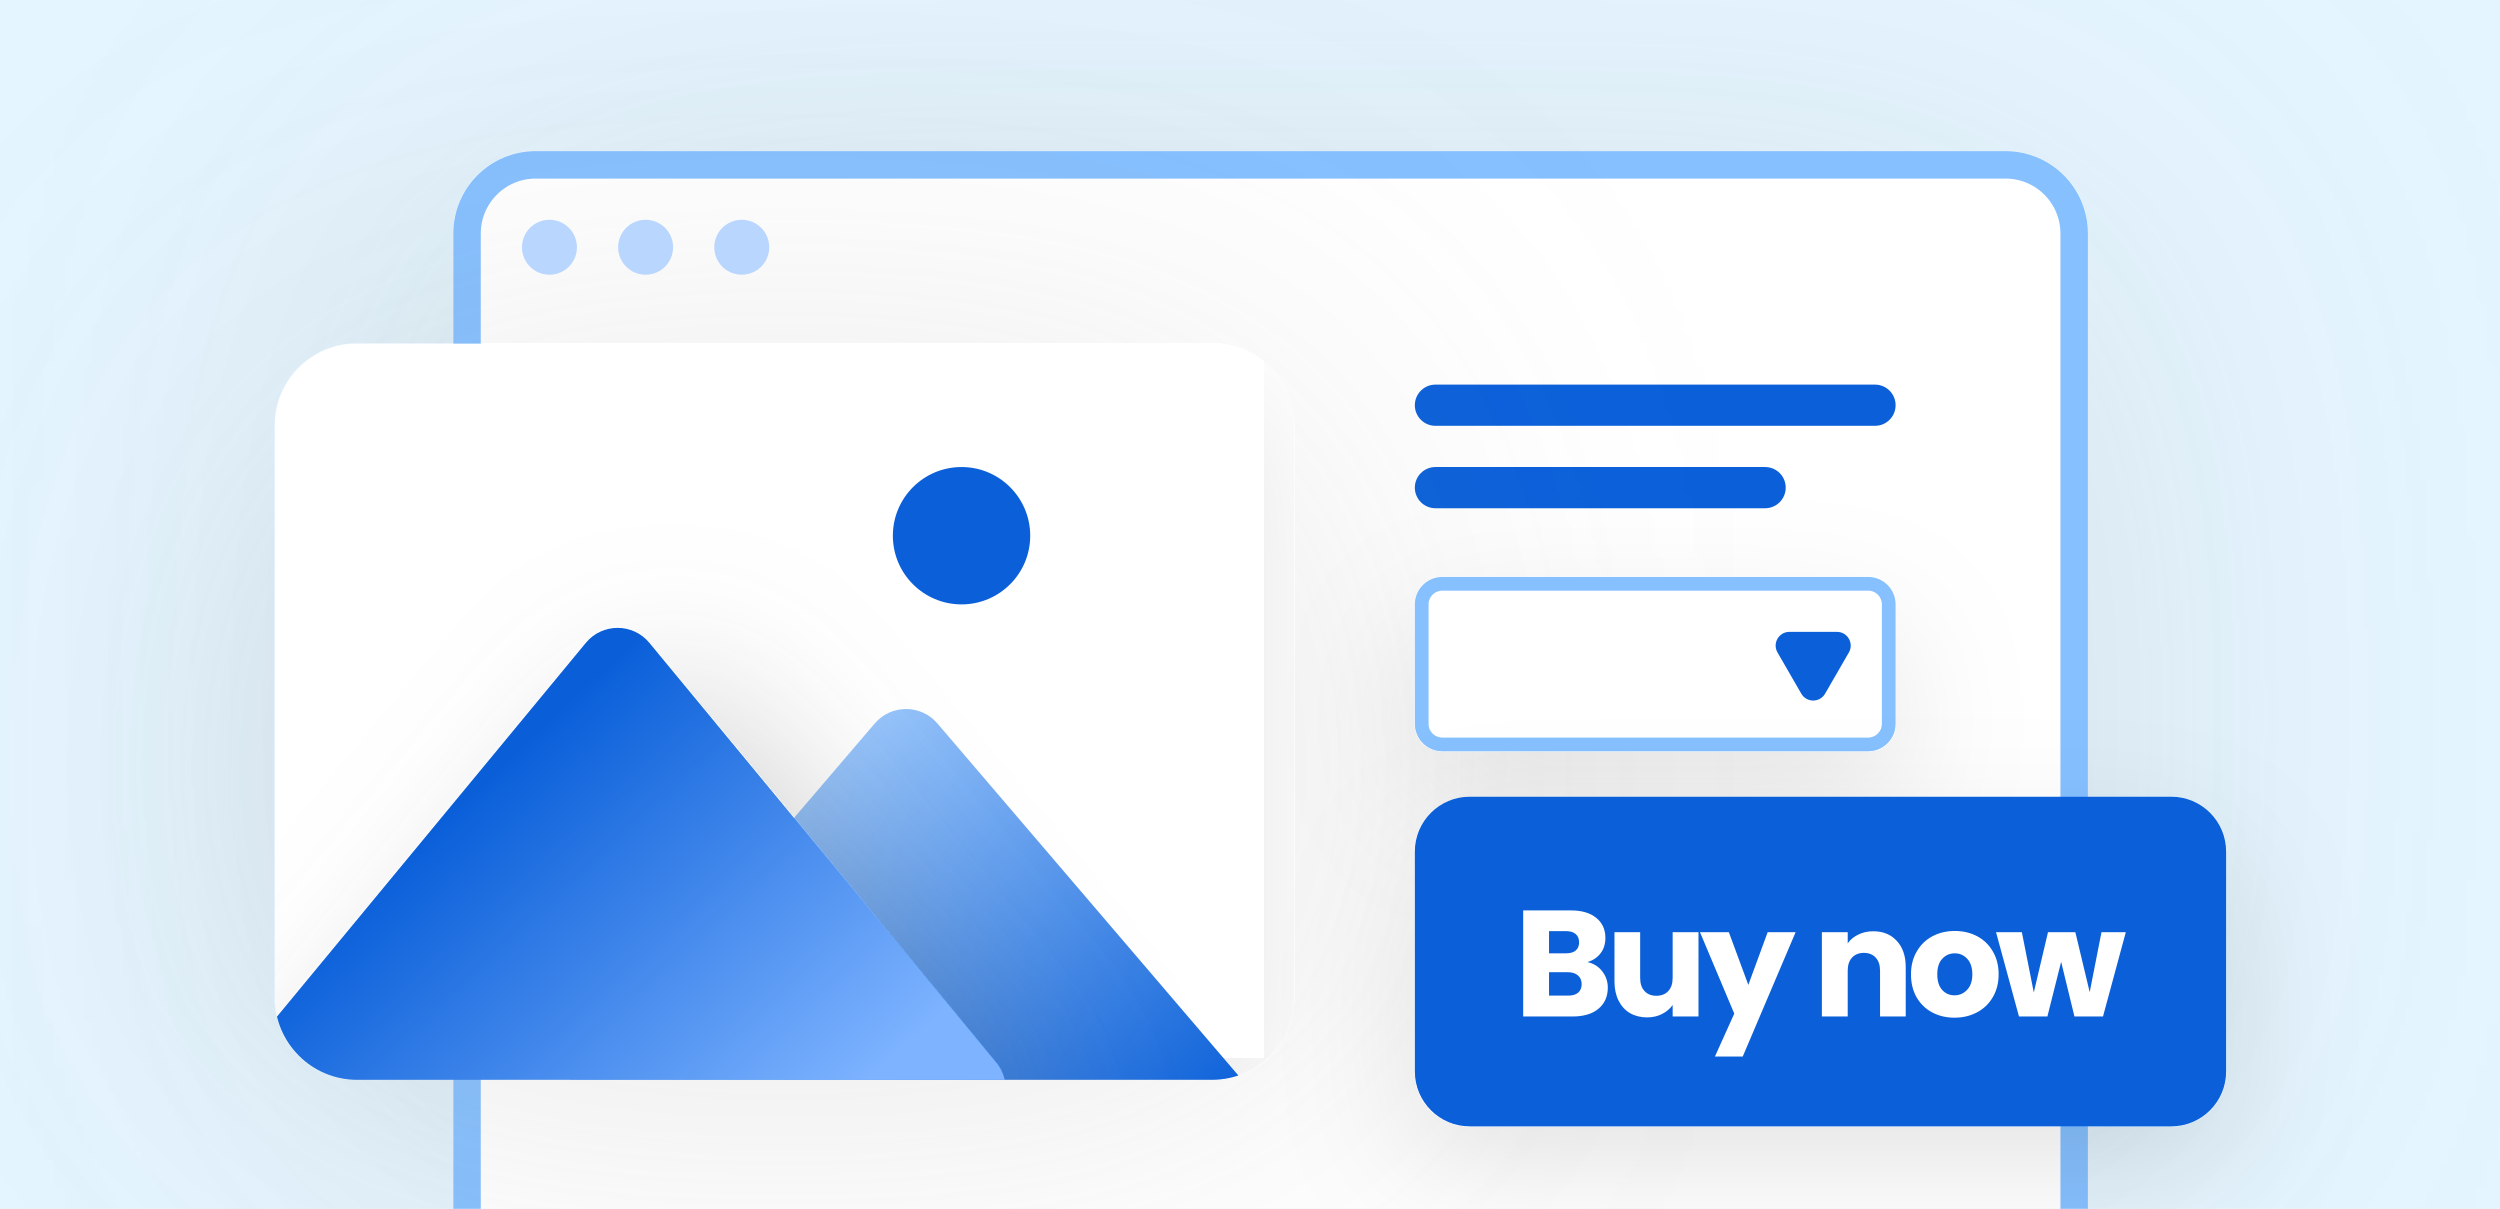
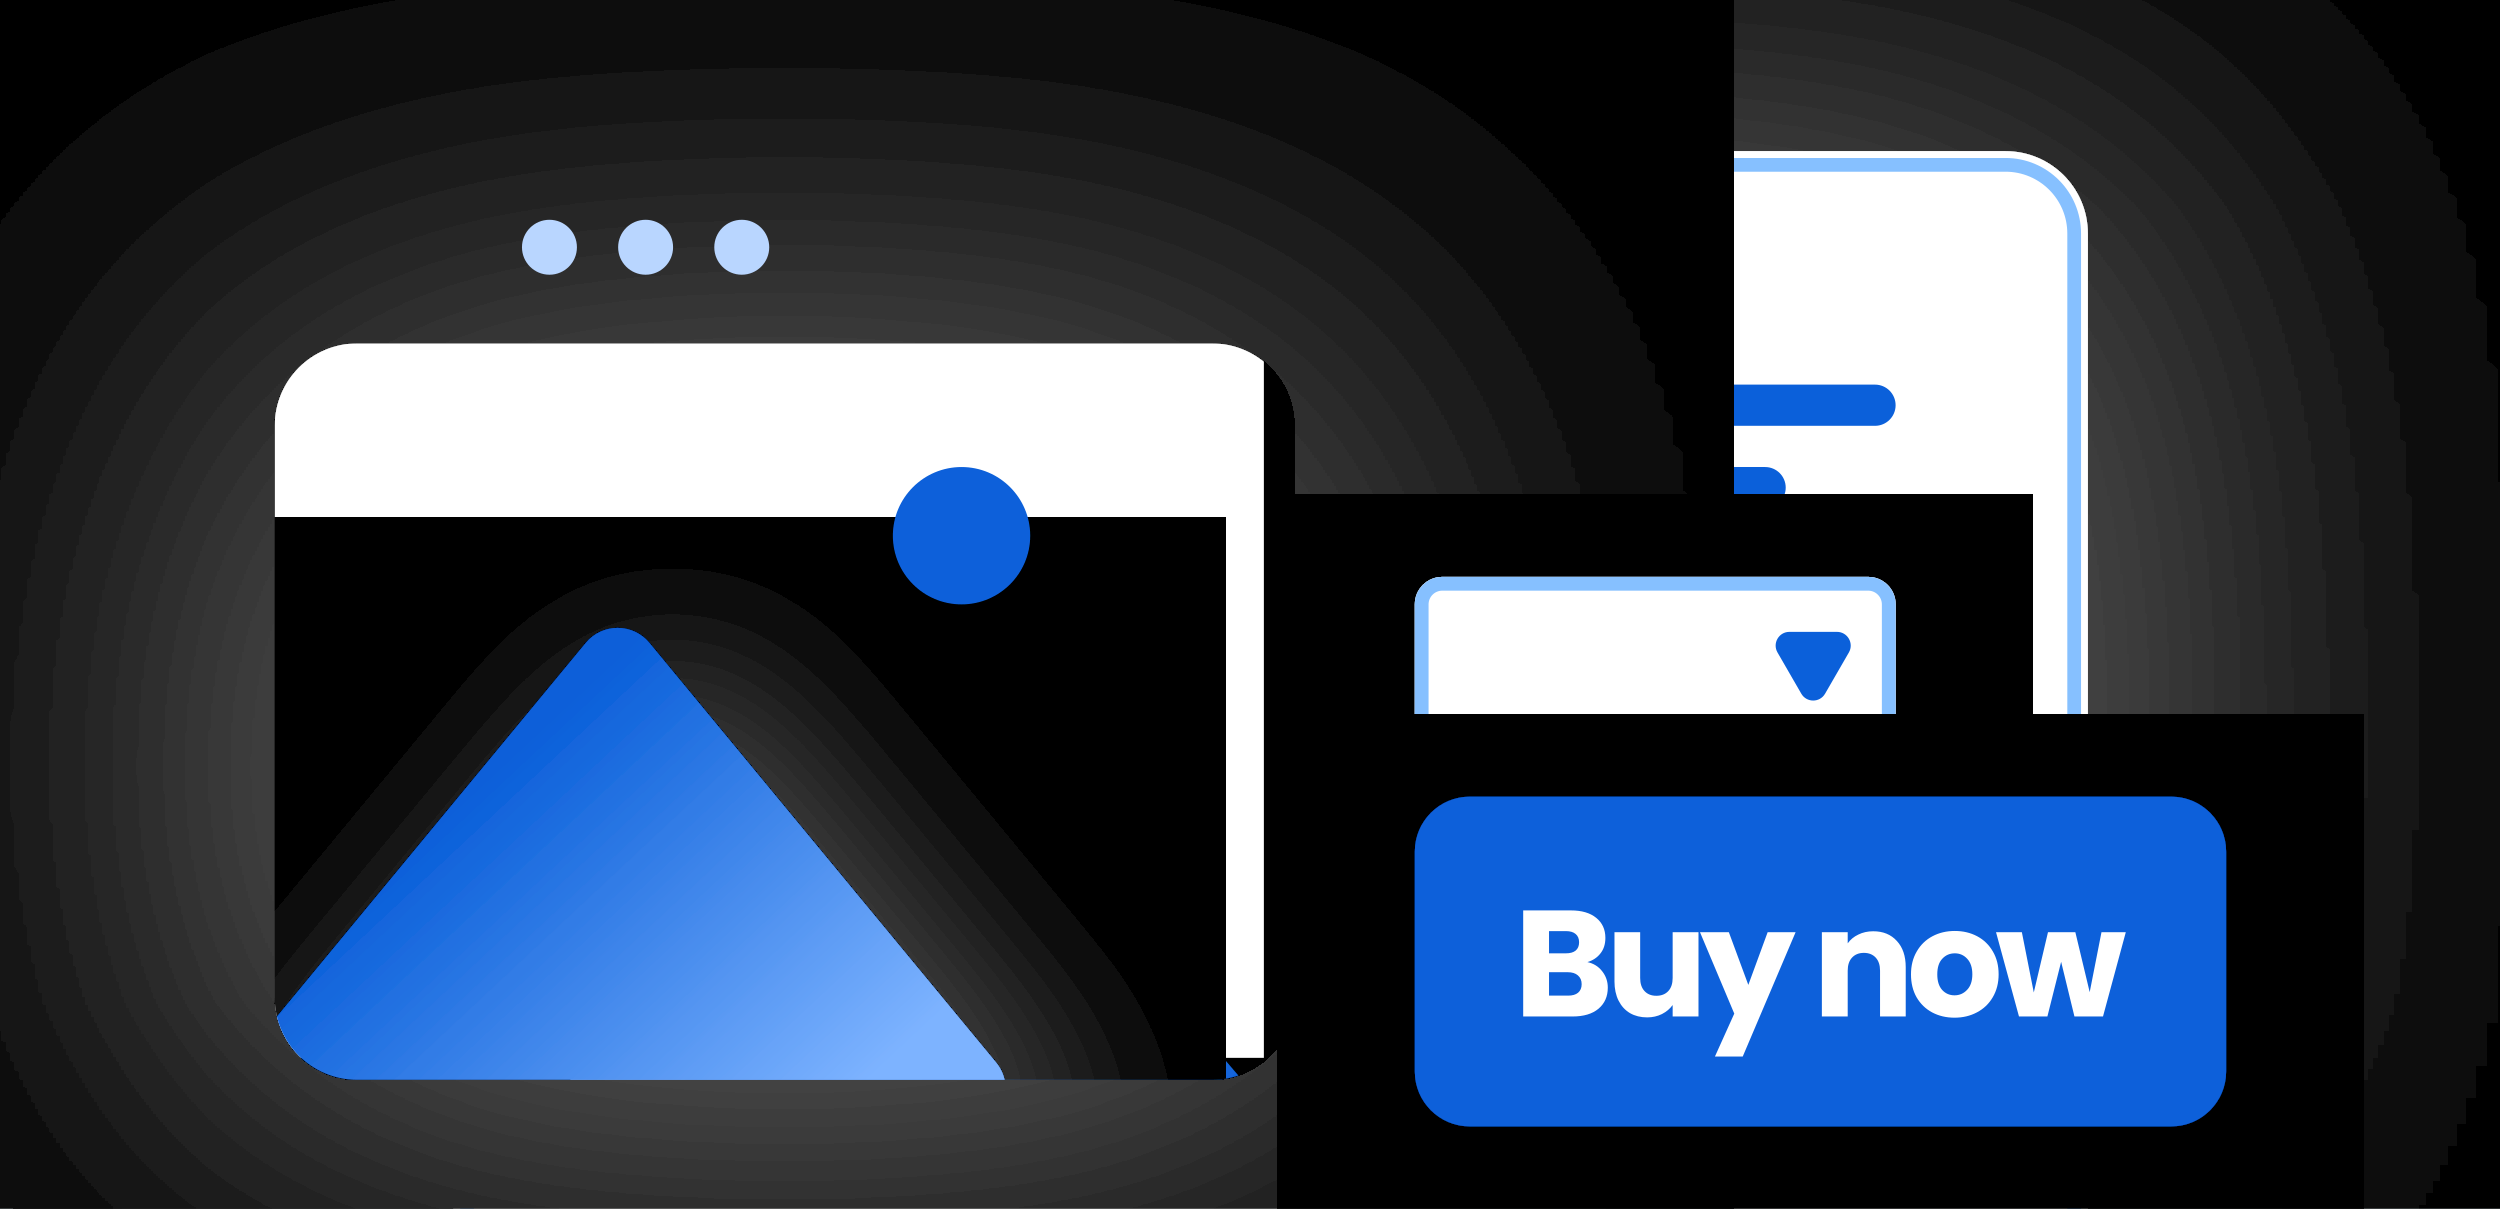
<svg xmlns="http://www.w3.org/2000/svg" width="182" height="88" viewBox="0 0 182 88" fill="none">
  <g clip-path="url(#clip0_561_4471)">
    <rect width="182" height="88" fill="#E5F5FF" />
    <g filter="url(#filter0_d_561_4471)">
      <rect x="33" y="11" width="119" height="95.919" rx="6" fill="white" />
-       <rect x="34" y="12" width="117" height="93.919" rx="5" stroke="#86C0FF" stroke-width="2" />
+       <rect x="34" y="12" width="117" height="93.919" rx="5" stroke="#86C0FF" strokeWidth="2" />
    </g>
    <rect x="103" y="34" width="27" height="3" rx="1.5" fill="#0B60DA" />
    <rect x="103" y="28" width="35" height="3" rx="1.5" fill="#0B60DA" />
    <g filter="url(#filter1_d_561_4471)">
      <g clip-path="url(#clip1_561_4471)">
        <g filter="url(#filter2_d_561_4471)">
          <rect x="20" y="25" width="72" height="52" fill="white" />
        </g>
        <path d="M63.682 52.667C64.879 51.267 67.045 51.267 68.242 52.667L95.073 84.05C96.737 85.997 95.353 89 92.792 89H39.132C36.57 89 35.187 85.997 36.851 84.05L63.682 52.667Z" fill="url(#paint0_linear_561_4471)" />
        <g filter="url(#filter3_d_561_4471)">
          <path d="M42.649 46.798C43.849 45.346 46.075 45.346 47.274 46.798L72.513 77.339C74.13 79.295 72.739 82.25 70.201 82.25H19.723C17.185 82.25 15.794 79.295 17.41 77.339L42.649 46.798Z" fill="url(#paint1_linear_561_4471)" />
        </g>
        <circle cx="70" cy="39" r="5" fill="#0B60DA" />
      </g>
    </g>
    <circle cx="40" cy="18" r="2" fill="#B9D6FF" />
    <circle cx="47" cy="18" r="2" fill="#B9D6FF" />
    <circle cx="54" cy="18" r="2" fill="#B9D6FF" />
    <g filter="url(#filter4_d_561_4471)">
      <rect x="103" y="42" width="35" height="12.695" rx="2" fill="white" />
      <rect x="103.5" y="42.5" width="34" height="11.695" rx="1.5" stroke="#86C0FF" />
    </g>
    <path d="M132.866 50.5C132.481 51.167 131.519 51.167 131.134 50.5L129.402 47.5C129.017 46.833 129.498 46 130.268 46L133.732 46C134.502 46 134.983 46.833 134.598 47.5L132.866 50.5Z" fill="#0B60DA" />
    <g filter="url(#filter5_d_561_4471)">
      <rect x="103" y="58" width="59.062" height="24" rx="4" fill="#0B60DA" />
    </g>
    <path d="M115.563 70.04C116.01 70.135 116.369 70.359 116.641 70.711C116.912 71.056 117.048 71.452 117.048 71.899C117.048 72.544 116.82 73.058 116.366 73.439C115.918 73.813 115.291 74 114.485 74H110.888V66.278H114.364C115.148 66.278 115.761 66.458 116.201 66.817C116.648 67.176 116.872 67.664 116.872 68.28C116.872 68.735 116.751 69.112 116.509 69.413C116.274 69.714 115.959 69.923 115.563 70.04ZM112.769 69.402H114.001C114.309 69.402 114.543 69.336 114.705 69.204C114.873 69.065 114.958 68.863 114.958 68.599C114.958 68.335 114.873 68.133 114.705 67.994C114.543 67.855 114.309 67.785 114.001 67.785H112.769V69.402ZM114.155 72.482C114.47 72.482 114.712 72.412 114.881 72.273C115.057 72.126 115.145 71.917 115.145 71.646C115.145 71.375 115.053 71.162 114.87 71.008C114.694 70.854 114.448 70.777 114.133 70.777H112.769V72.482H114.155ZM123.65 67.862V74H121.769V73.164C121.578 73.435 121.318 73.655 120.988 73.824C120.665 73.985 120.306 74.066 119.91 74.066C119.44 74.066 119.026 73.963 118.667 73.758C118.307 73.545 118.029 73.241 117.831 72.845C117.633 72.449 117.534 71.983 117.534 71.448V67.862H119.404V71.195C119.404 71.606 119.51 71.925 119.723 72.152C119.935 72.379 120.221 72.493 120.581 72.493C120.947 72.493 121.237 72.379 121.45 72.152C121.662 71.925 121.769 71.606 121.769 71.195V67.862H123.65ZM130.721 67.862L126.871 76.915H124.847L126.255 73.791L123.758 67.862H125.859L127.278 71.701L128.686 67.862H130.721ZM136.372 67.796C137.091 67.796 137.663 68.031 138.088 68.5C138.521 68.962 138.737 69.6 138.737 70.414V74H136.867V70.667C136.867 70.256 136.761 69.937 136.548 69.71C136.335 69.483 136.049 69.369 135.69 69.369C135.331 69.369 135.045 69.483 134.832 69.71C134.619 69.937 134.513 70.256 134.513 70.667V74H132.632V67.862H134.513V68.676C134.704 68.405 134.96 68.192 135.283 68.038C135.606 67.877 135.969 67.796 136.372 67.796ZM142.288 74.088C141.687 74.088 141.144 73.96 140.66 73.703C140.183 73.446 139.806 73.08 139.527 72.603C139.256 72.126 139.12 71.569 139.12 70.931C139.12 70.3 139.259 69.747 139.538 69.27C139.817 68.786 140.198 68.416 140.682 68.159C141.166 67.902 141.709 67.774 142.31 67.774C142.911 67.774 143.454 67.902 143.938 68.159C144.422 68.416 144.803 68.786 145.082 69.27C145.361 69.747 145.5 70.3 145.5 70.931C145.5 71.562 145.357 72.119 145.071 72.603C144.792 73.08 144.407 73.446 143.916 73.703C143.432 73.96 142.889 74.088 142.288 74.088ZM142.288 72.46C142.647 72.46 142.952 72.328 143.201 72.064C143.458 71.8 143.586 71.422 143.586 70.931C143.586 70.44 143.461 70.062 143.212 69.798C142.97 69.534 142.669 69.402 142.31 69.402C141.943 69.402 141.639 69.534 141.397 69.798C141.155 70.055 141.034 70.432 141.034 70.931C141.034 71.422 141.151 71.8 141.386 72.064C141.628 72.328 141.929 72.46 142.288 72.46ZM154.759 67.862L153.098 74H151.019L150.051 70.018L149.05 74H146.982L145.31 67.862H147.191L148.06 72.251L149.094 67.862H151.085L152.13 72.229L152.988 67.862H154.759Z" fill="white" />
  </g>
  <defs>
-     <filter id="filter0_d_561_4471" x="1" y="-17" width="183" height="159.92" filterUnits="userSpaceOnUse" color-interpolation-filters="sRGB">
-       <feFlood flood-opacity="0" result="BackgroundImageFix" />
+     <filter id="filter0_d_561_4471" x="1" y="-17" width="183" height="159.92" filterUnits="userSpaceOnUse" colorInterpolationFilters="sRGB">
+       <feFlood floodOpacity="0" result="BackgroundImageFix" />
      <feColorMatrix in="SourceAlpha" type="matrix" values="0 0 0 0 0 0 0 0 0 0 0 0 0 0 0 0 0 0 127 0" result="hardAlpha" />
      <feOffset dy="4" />
      <feGaussianBlur stdDeviation="16" />
      <feComposite in2="hardAlpha" operator="out" />
      <feColorMatrix type="matrix" values="0 0 0 0 0.533 0 0 0 0 0.533 0 0 0 0 0.533 0 0 0 0.2 0" />
      <feBlend mode="normal" in2="BackgroundImageFix" result="effect1_dropShadow_561_4471" />
      <feBlend mode="normal" in="SourceGraphic" in2="effect1_dropShadow_561_4471" result="shape" />
    </filter>
-     <filter id="filter1_d_561_4471" x="-12" y="-3" width="138.23" height="117.611" filterUnits="userSpaceOnUse" color-interpolation-filters="sRGB">
-       <feFlood flood-opacity="0" result="BackgroundImageFix" />
+     <filter id="filter1_d_561_4471" x="-12" y="-3" width="138.23" height="117.611" filterUnits="userSpaceOnUse" colorInterpolationFilters="sRGB">
+       <feFlood floodOpacity="0" result="BackgroundImageFix" />
      <feColorMatrix in="SourceAlpha" type="matrix" values="0 0 0 0 0 0 0 0 0 0 0 0 0 0 0 0 0 0 127 0" result="hardAlpha" />
      <feOffset dy="4" />
      <feGaussianBlur stdDeviation="16" />
      <feComposite in2="hardAlpha" operator="out" />
      <feColorMatrix type="matrix" values="0 0 0 0 0.533 0 0 0 0 0.533 0 0 0 0 0.533 0 0 0 0.2 0" />
      <feBlend mode="normal" in2="BackgroundImageFix" result="effect1_dropShadow_561_4471" />
      <feBlend mode="normal" in="SourceGraphic" in2="effect1_dropShadow_561_4471" result="shape" />
    </filter>
-     <filter id="filter2_d_561_4471" x="10" y="19" width="92" height="72" filterUnits="userSpaceOnUse" color-interpolation-filters="sRGB">
-       <feFlood flood-opacity="0" result="BackgroundImageFix" />
+     <filter id="filter2_d_561_4471" x="10" y="19" width="92" height="72" filterUnits="userSpaceOnUse" colorInterpolationFilters="sRGB">
+       <feFlood floodOpacity="0" result="BackgroundImageFix" />
      <feColorMatrix in="SourceAlpha" type="matrix" values="0 0 0 0 0 0 0 0 0 0 0 0 0 0 0 0 0 0 127 0" result="hardAlpha" />
      <feOffset dy="4" />
      <feGaussianBlur stdDeviation="5" />
      <feComposite in2="hardAlpha" operator="out" />
      <feColorMatrix type="matrix" values="0 0 0 0 0 0 0 0 0 0 0 0 0 0 0 0 0 0 0.1 0" />
      <feBlend mode="normal" in2="BackgroundImageFix" result="effect1_dropShadow_561_4471" />
      <feBlend mode="normal" in="SourceGraphic" in2="effect1_dropShadow_561_4471" result="shape" />
    </filter>
-     <filter id="filter3_d_561_4471" x="8.718" y="37.709" width="80.488" height="60.541" filterUnits="userSpaceOnUse" color-interpolation-filters="sRGB">
-       <feFlood flood-opacity="0" result="BackgroundImageFix" />
+     <filter id="filter3_d_561_4471" x="8.718" y="37.709" width="80.488" height="60.541" filterUnits="userSpaceOnUse" colorInterpolationFilters="sRGB">
+       <feFlood floodOpacity="0" result="BackgroundImageFix" />
      <feColorMatrix in="SourceAlpha" type="matrix" values="0 0 0 0 0 0 0 0 0 0 0 0 0 0 0 0 0 0 127 0" result="hardAlpha" />
      <feOffset dx="4" dy="4" />
      <feGaussianBlur stdDeviation="6" />
      <feComposite in2="hardAlpha" operator="out" />
      <feColorMatrix type="matrix" values="0 0 0 0 0.258 0 0 0 0 0.258 0 0 0 0 0.258 0 0 0 0.25 0" />
      <feBlend mode="normal" in2="BackgroundImageFix" result="effect1_dropShadow_561_4471" />
      <feBlend mode="normal" in="SourceGraphic" in2="effect1_dropShadow_561_4471" result="shape" />
    </filter>
-     <filter id="filter4_d_561_4471" x="93" y="36" width="55" height="32.695" filterUnits="userSpaceOnUse" color-interpolation-filters="sRGB">
-       <feFlood flood-opacity="0" result="BackgroundImageFix" />
+     <filter id="filter4_d_561_4471" x="93" y="36" width="55" height="32.695" filterUnits="userSpaceOnUse" colorInterpolationFilters="sRGB">
+       <feFlood floodOpacity="0" result="BackgroundImageFix" />
      <feColorMatrix in="SourceAlpha" type="matrix" values="0 0 0 0 0 0 0 0 0 0 0 0 0 0 0 0 0 0 127 0" result="hardAlpha" />
      <feOffset dy="4" />
      <feGaussianBlur stdDeviation="5" />
      <feComposite in2="hardAlpha" operator="out" />
      <feColorMatrix type="matrix" values="0 0 0 0 0 0 0 0 0 0 0 0 0 0 0 0 0 0 0.1 0" />
      <feBlend mode="normal" in2="BackgroundImageFix" result="effect1_dropShadow_561_4471" />
      <feBlend mode="normal" in="SourceGraphic" in2="effect1_dropShadow_561_4471" result="shape" />
    </filter>
-     <filter id="filter5_d_561_4471" x="93" y="52" width="79.062" height="44" filterUnits="userSpaceOnUse" color-interpolation-filters="sRGB">
-       <feFlood flood-opacity="0" result="BackgroundImageFix" />
+     <filter id="filter5_d_561_4471" x="93" y="52" width="79.062" height="44" filterUnits="userSpaceOnUse" colorInterpolationFilters="sRGB">
+       <feFlood floodOpacity="0" result="BackgroundImageFix" />
      <feColorMatrix in="SourceAlpha" type="matrix" values="0 0 0 0 0 0 0 0 0 0 0 0 0 0 0 0 0 0 127 0" result="hardAlpha" />
      <feOffset dy="4" />
      <feGaussianBlur stdDeviation="5" />
      <feComposite in2="hardAlpha" operator="out" />
      <feColorMatrix type="matrix" values="0 0 0 0 0 0 0 0 0 0 0 0 0 0 0 0 0 0 0.1 0" />
      <feBlend mode="normal" in2="BackgroundImageFix" result="effect1_dropShadow_561_4471" />
      <feBlend mode="normal" in="SourceGraphic" in2="effect1_dropShadow_561_4471" result="shape" />
    </filter>
    <linearGradient id="paint0_linear_561_4471" x1="56.506" y1="52" x2="87.161" y2="83.734" gradientUnits="userSpaceOnUse">
      <stop stop-color="#A9D1FF" />
      <stop offset="1" stop-color="#0A5FD9" />
    </linearGradient>
    <linearGradient id="paint1_linear_561_4471" x1="22.534" y1="53.233" x2="54.189" y2="87.094" gradientUnits="userSpaceOnUse">
      <stop offset="0.244" stop-color="#0A5FD9" />
      <stop offset="1" stop-color="#7DB3FF" />
    </linearGradient>
    <clipPath id="clip0_561_4471">
      <rect width="182" height="88" fill="white" />
    </clipPath>
    <clipPath id="clip1_561_4471">
      <rect x="20" y="25" width="74.231" height="53.611" rx="6" fill="white" />
    </clipPath>
  </defs>
</svg>
